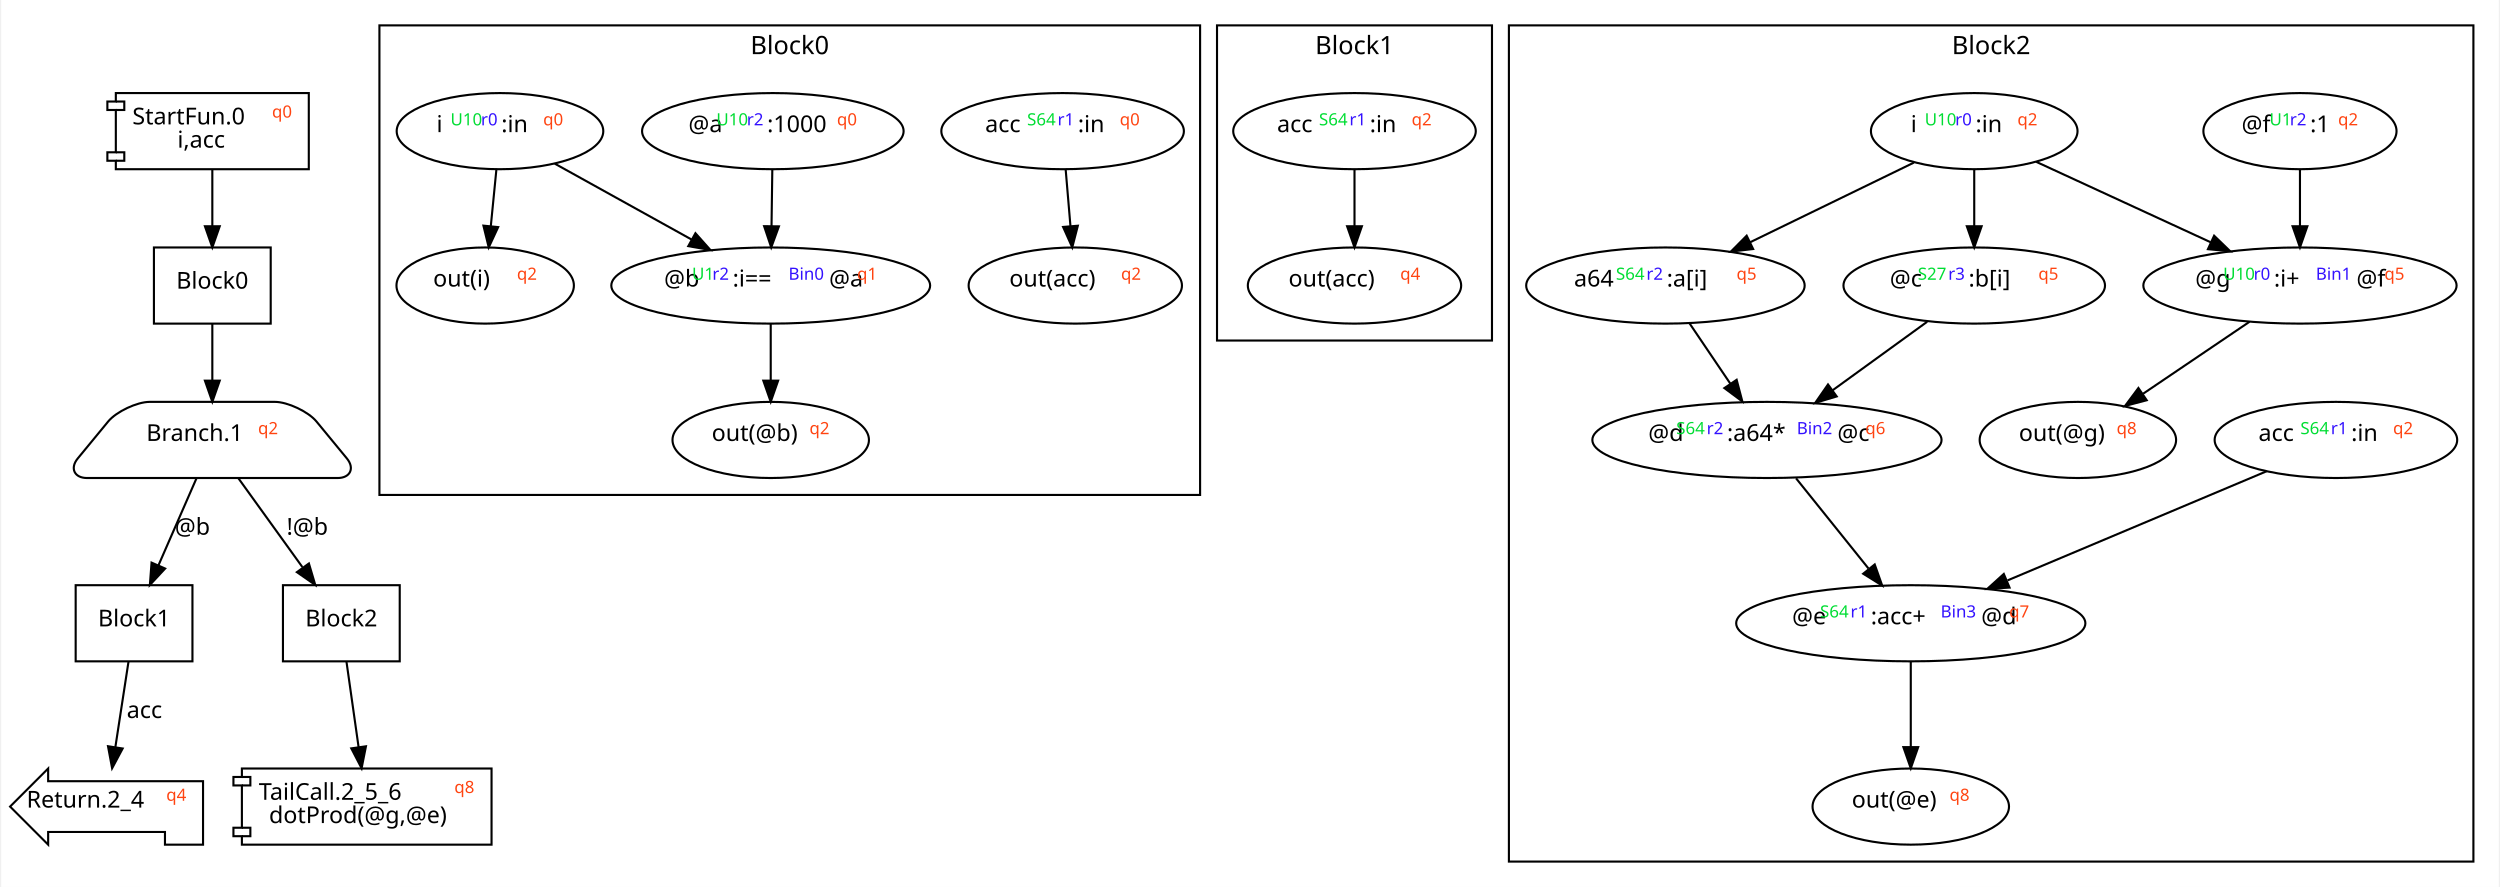
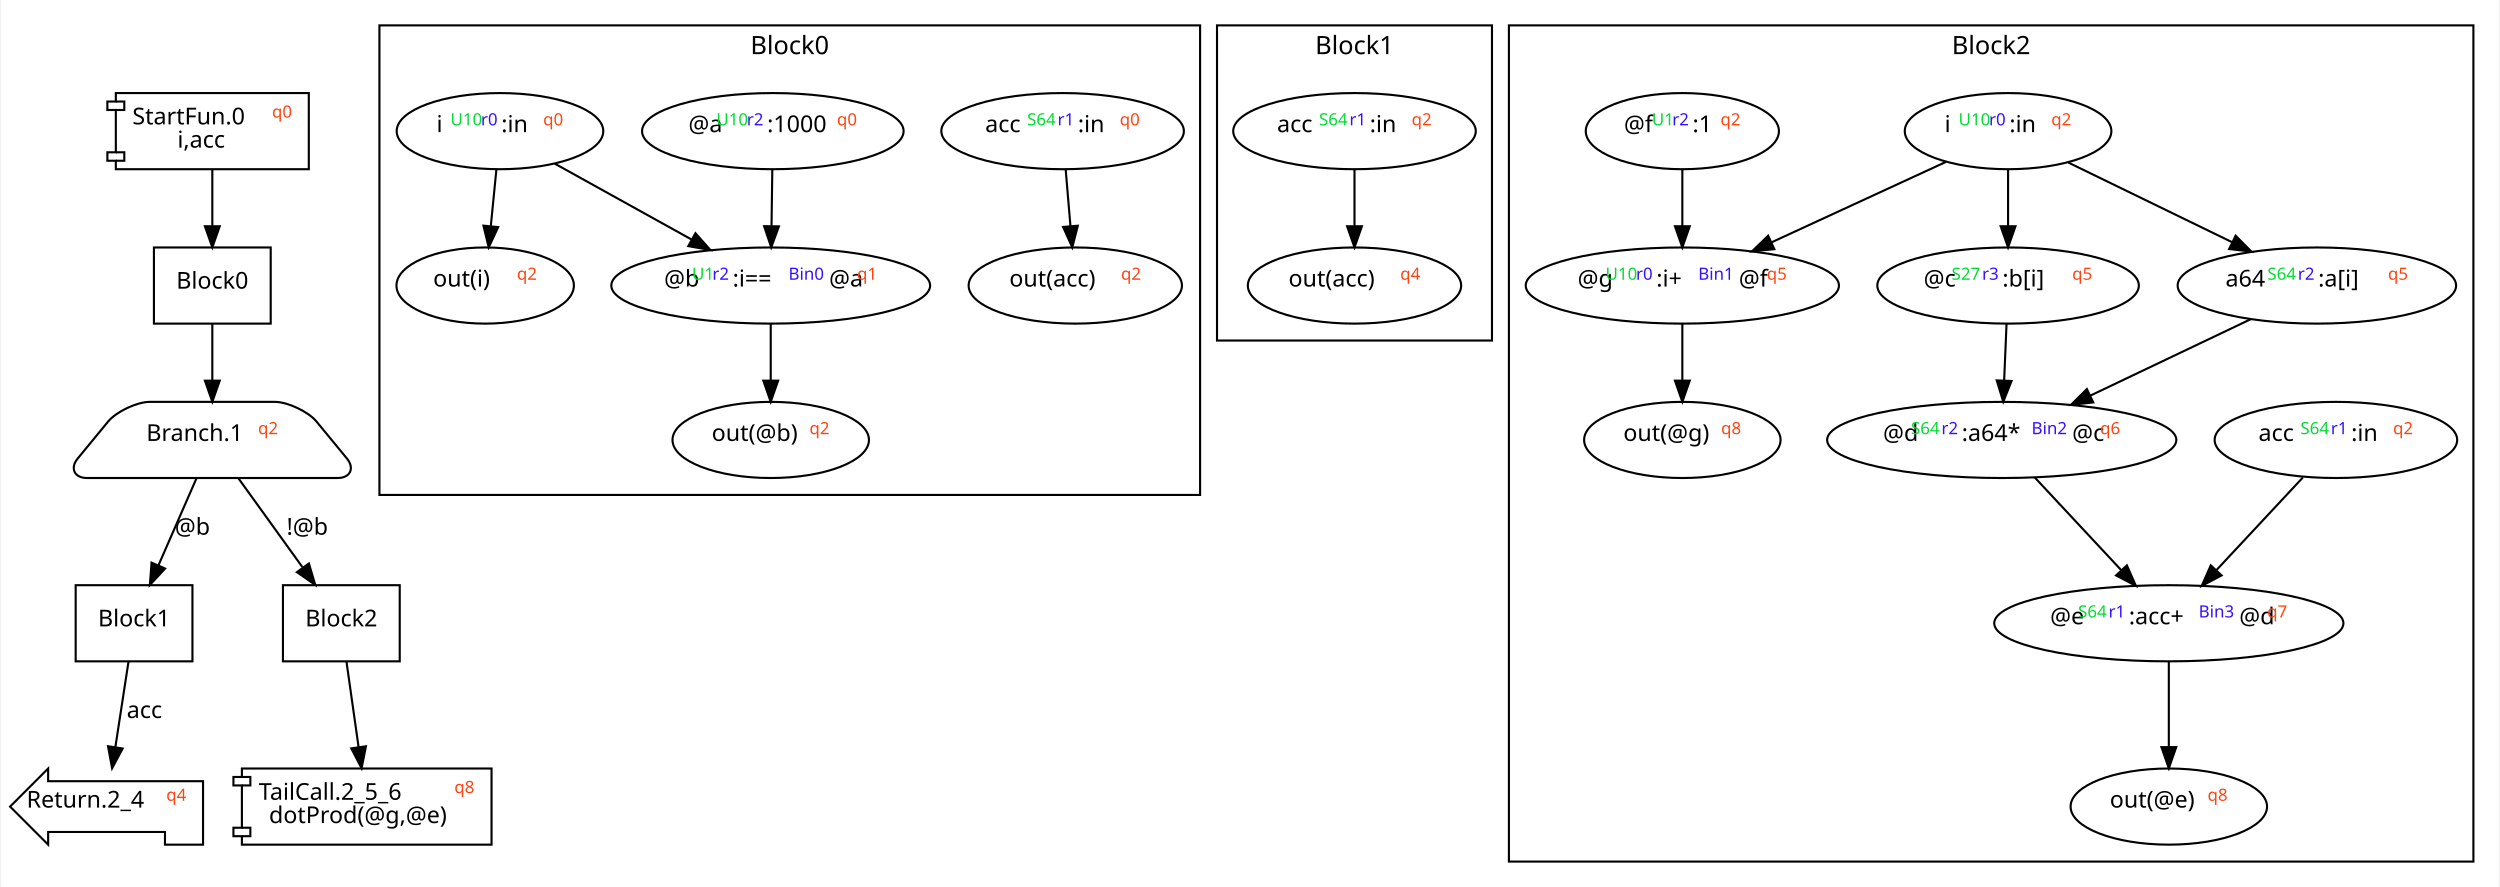
<svg xmlns="http://www.w3.org/2000/svg" width="1181pt" height="419pt" viewBox="0.00 0.00 1180.81 419.34">
  <g id="graph0" class="graph" transform="scale(1 1) rotate(0) translate(4 415.34)">
    <polygon fill="white" stroke="transparent" points="-4,4 -4,-415.34 1176.81,-415.34 1176.81,4 -4,4" />
    <g id="clust1" class="cluster">
      <polygon fill="none" stroke="black" points="174.81,-181.34 174.81,-403.34 562.81,-403.34 562.81,-181.34 174.81,-181.34" />
      <text text-anchor="middle" x="368.81" y="-389.74" font-family="Monaco" font-size="12.00">Block0</text>
    </g>
    <g id="clust2" class="cluster">
      <polygon fill="none" stroke="black" points="570.81,-254.34 570.81,-403.34 700.81,-403.34 700.81,-254.34 570.81,-254.34" />
      <text text-anchor="middle" x="635.81" y="-389.74" font-family="Monaco" font-size="12.00">Block1</text>
    </g>
    <g id="clust3" class="cluster">
      <polygon fill="none" stroke="black" points="708.81,-8 708.81,-403.34 1164.81,-403.34 1164.81,-8 708.81,-8" />
      <text text-anchor="middle" x="936.81" y="-389.74" font-family="Monaco" font-size="12.00">Block2</text>
    </g>
    <g id="node1" class="node">
      <polygon fill="none" stroke="black" points="141.42,-371.34 50.19,-371.34 50.19,-367.34 46.19,-367.34 46.19,-363.34 50.19,-363.34 50.19,-343.34 46.19,-343.34 46.19,-339.34 50.19,-339.34 50.19,-335.34 141.42,-335.34 141.42,-371.34" />
      <polyline fill="none" stroke="black" points="50.19,-367.34 54.19,-367.34 54.19,-363.34 50.19,-363.34 " />
      <polyline fill="none" stroke="black" points="50.19,-343.34 54.19,-343.34 54.19,-339.34 50.19,-339.34 " />
      <text text-anchor="start" x="58" y="-356.54" font-family="Monaco" font-size="11.00">StartFun.0</text>
      <text text-anchor="start" x="124.01" y="-356.54" font-family="Monaco" baseline-shift="super" font-size="8.00" fill="#ff4411">q0</text>
      <text text-anchor="start" x="79.3" y="-345.54" font-family="Monaco" font-size="11.00">i,acc</text>
    </g>
    <g id="node2" class="node">
      <polygon fill="none" stroke="black" points="123.41,-298.34 68.2,-298.34 68.2,-262.34 123.41,-262.34 123.41,-298.34" />
      <text text-anchor="middle" x="95.81" y="-278.87" font-family="Monaco" font-size="11.00">Block0</text>
    </g>
    <g id="edge1" class="edge">
      <path fill="none" stroke="black" d="M95.81,-335.15C95.81,-327.13 95.81,-317.38 95.81,-308.41" />
      <polygon fill="black" stroke="black" points="99.31,-308.37 95.81,-298.37 92.31,-308.37 99.31,-308.37" />
    </g>
    <g id="node3" class="node">
      <path fill="none" stroke="black" d="M125.41,-225.34C125.41,-225.34 66.2,-225.34 66.2,-225.34 60.2,-225.34 50.39,-220.7 46.57,-216.07 46.57,-216.07 32.19,-198.6 32.19,-198.6 28.38,-193.97 30.57,-189.34 36.57,-189.34 36.57,-189.34 155.05,-189.34 155.05,-189.34 161.05,-189.34 163.23,-193.97 159.42,-198.6 159.42,-198.6 145.04,-216.07 145.04,-216.07 141.23,-220.7 131.41,-225.34 125.41,-225.34" />
      <text text-anchor="start" x="64.6" y="-206.87" font-family="Monaco" font-size="11.00">Branch.1</text>
      <text text-anchor="start" x="117.41" y="-206.87" font-family="Monaco" baseline-shift="super" font-size="8.00" fill="#ff4411">q2</text>
    </g>
    <g id="edge2" class="edge">
      <path fill="none" stroke="black" d="M95.81,-262.15C95.81,-254.13 95.81,-244.38 95.81,-235.41" />
      <polygon fill="black" stroke="black" points="99.31,-235.37 95.81,-225.37 92.31,-235.37 99.31,-235.37" />
    </g>
    <g id="node4" class="node">
      <polygon fill="none" stroke="black" points="86.41,-138.67 31.2,-138.67 31.2,-102.67 86.41,-102.67 86.41,-138.67" />
      <text text-anchor="middle" x="58.81" y="-119.2" font-family="Monaco" font-size="11.00">Block1</text>
    </g>
    <g id="edge3" class="edge">
      <path fill="none" stroke="black" d="M88.32,-189.2C83.15,-177.38 76.19,-161.44 70.32,-148.01" />
      <polygon fill="black" stroke="black" points="73.49,-146.54 66.28,-138.78 67.08,-149.34 73.49,-146.54" />
      <text text-anchor="middle" x="86.41" y="-162.54" font-family="Monaco" font-size="11.00">@b</text>
    </g>
    <g id="node5" class="node">
      <polygon fill="none" stroke="black" points="184.41,-138.67 129.2,-138.67 129.2,-102.67 184.41,-102.67 184.41,-138.67" />
      <text text-anchor="middle" x="156.81" y="-119.2" font-family="Monaco" font-size="11.00">Block2</text>
    </g>
    <g id="edge4" class="edge">
      <path fill="none" stroke="black" d="M108.15,-189.2C116.83,-177.15 128.6,-160.82 138.39,-147.23" />
      <polygon fill="black" stroke="black" points="141.47,-148.94 144.48,-138.78 135.79,-144.84 141.47,-148.94" />
      <text text-anchor="middle" x="140.71" y="-162.54" font-family="Monaco" font-size="11.00">!@b</text>
    </g>
    <g id="node6" class="node">
      <polygon fill="none" stroke="black" points="91.42,-46 18.19,-46 18.19,-52 0.19,-34 18.19,-16 18.19,-22 73.42,-22 73.42,-16 91.42,-16 91.42,-46" />
      <text text-anchor="start" x="8" y="-33.53" font-family="Monaco" font-size="11.00">Return.2_4</text>
      <text text-anchor="start" x="74.01" y="-33.53" font-family="Monaco" baseline-shift="super" font-size="8.00" fill="#ff4411">q4</text>
    </g>
    <g id="edge5" class="edge">
      <path fill="none" stroke="black" d="M56.18,-102.53C54.4,-90.94 52.01,-75.39 49.97,-62.13" />
      <polygon fill="black" stroke="black" points="53.41,-61.46 48.43,-52.11 46.49,-62.52 53.41,-61.46" />
      <text text-anchor="middle" x="63.71" y="-75.87" font-family="Monaco" font-size="11.00">acc</text>
    </g>
    <g id="node7" class="node">
      <polygon fill="none" stroke="black" points="227.82,-52 109.79,-52 109.79,-48 105.79,-48 105.79,-44 109.79,-44 109.79,-24 105.79,-24 105.79,-20 109.79,-20 109.79,-16 227.82,-16 227.82,-52" />
      <polyline fill="none" stroke="black" points="109.79,-48 113.79,-48 113.79,-44 109.79,-44 " />
      <polyline fill="none" stroke="black" points="109.79,-24 113.79,-24 113.79,-20 109.79,-20 " />
      <text text-anchor="start" x="117.8" y="-37.2" font-family="Monaco" font-size="11.00">TailCall.2_5_6</text>
      <text text-anchor="start" x="210.21" y="-37.2" font-family="Monaco" baseline-shift="super" font-size="8.00" fill="#ff4411">q8</text>
      <text text-anchor="start" x="122.6" y="-26.2" font-family="Monaco" font-size="11.00">dotProd(@g,@e)</text>
    </g>
    <g id="edge6" class="edge">
      <path fill="none" stroke="black" d="M159.23,-102.53C160.88,-90.94 163.08,-75.39 164.96,-62.13" />
      <polygon fill="black" stroke="black" points="168.44,-62.5 166.38,-52.11 161.51,-61.52 168.44,-62.5" />
    </g>
    <g id="node8" class="node">
      <ellipse fill="none" stroke="black" cx="503.81" cy="-280.34" rx="50.43" ry="18" />
      <text text-anchor="start" x="472.6" y="-279.87" font-family="Monaco" font-size="11.00">out(acc)</text>
      <text text-anchor="start" x="525.41" y="-279.87" font-family="Monaco" baseline-shift="super" font-size="8.00" fill="#ff4411">q2</text>
    </g>
    <g id="node9" class="node">
      <ellipse fill="none" stroke="black" cx="497.81" cy="-353.34" rx="57.34" ry="18" />
      <text text-anchor="start" x="461.2" y="-352.87" font-family="Monaco" font-size="11.00">acc</text>
      <text text-anchor="start" x="481" y="-352.87" font-family="Monaco" baseline-shift="super" font-size="8.00" fill="#00dd33">S64</text>
      <text text-anchor="start" x="495.41" y="-352.87" font-family="Monaco" baseline-shift="super" font-size="8.00" fill="#3311ff">r1</text>
      <text text-anchor="start" x="505.01" y="-352.87" font-family="Monaco" font-size="11.00">:in</text>
      <text text-anchor="start" x="524.81" y="-352.87" font-family="Monaco" baseline-shift="super" font-size="8.00" fill="#ff4411">q0</text>
    </g>
-     <g id="edge9" class="edge">
+     <g id="edge7" class="edge">
      <path fill="none" stroke="black" d="M499.26,-335.15C499.94,-327.13 500.76,-317.38 501.52,-308.41" />
      <polygon fill="black" stroke="black" points="505.01,-308.62 502.37,-298.37 498.04,-308.04 505.01,-308.62" />
    </g>
    <g id="node10" class="node">
      <ellipse fill="none" stroke="black" cx="231.81" cy="-353.34" rx="48.84" ry="18" />
      <text text-anchor="start" x="201.8" y="-352.87" font-family="Monaco" font-size="11.00">i</text>
      <text text-anchor="start" x="208.4" y="-352.87" font-family="Monaco" baseline-shift="super" font-size="8.00" fill="#00dd33">U10</text>
      <text text-anchor="start" x="222.8" y="-352.87" font-family="Monaco" baseline-shift="super" font-size="8.00" fill="#3311ff">r0</text>
      <text text-anchor="start" x="232.41" y="-352.87" font-family="Monaco" font-size="11.00">:in</text>
      <text text-anchor="start" x="252.21" y="-352.87" font-family="Monaco" baseline-shift="super" font-size="8.00" fill="#ff4411">q0</text>
    </g>
-     <g id="node13" class="node">
+     <g id="node12" class="node">
      <ellipse fill="none" stroke="black" cx="224.81" cy="-280.34" rx="41.94" ry="18" />
      <text text-anchor="start" x="200.2" y="-279.87" font-family="Monaco" font-size="11.00">out(i)</text>
      <text text-anchor="start" x="239.81" y="-279.87" font-family="Monaco" baseline-shift="super" font-size="8.00" fill="#ff4411">q2</text>
    </g>
-     <g id="edge11" class="edge">
+     <g id="edge8" class="edge">
      <path fill="none" stroke="black" d="M230.11,-335.15C229.32,-327.13 228.36,-317.38 227.47,-308.41" />
      <polygon fill="black" stroke="black" points="230.95,-307.97 226.49,-298.37 223.98,-308.66 230.95,-307.97" />
    </g>
    <g id="node14" class="node">
      <ellipse fill="none" stroke="black" cx="359.81" cy="-280.34" rx="75.37" ry="18" />
      <text text-anchor="start" x="309.4" y="-279.87" font-family="Monaco" font-size="11.00">@b</text>
      <text text-anchor="start" x="322.6" y="-279.87" font-family="Monaco" baseline-shift="super" font-size="8.00" fill="#00dd33">U1</text>
      <text text-anchor="start" x="332.2" y="-279.87" font-family="Monaco" baseline-shift="super" font-size="8.00" fill="#3311ff">r2</text>
      <text text-anchor="start" x="341.8" y="-279.87" font-family="Monaco" font-size="11.00">:i==</text>
      <text text-anchor="start" x="368.21" y="-279.87" font-family="Monaco" baseline-shift="super" font-size="8.00" fill="#3311ff">Bin0</text>
      <text text-anchor="start" x="387.41" y="-279.87" font-family="Monaco" font-size="11.00">@a</text>
      <text text-anchor="start" x="400.61" y="-279.87" font-family="Monaco" baseline-shift="super" font-size="8.00" fill="#ff4411">q1</text>
    </g>
-     <g id="edge7" class="edge">
+     <g id="edge9" class="edge">
      <path fill="none" stroke="black" d="M257.71,-337.97C276.29,-327.66 301.61,-313.62 322.38,-302.1" />
      <polygon fill="black" stroke="black" points="324.22,-305.08 331.27,-297.17 320.83,-298.96 324.22,-305.08" />
    </g>
    <g id="node11" class="node">
-       <ellipse fill="none" stroke="black" cx="359.81" cy="-207.34" rx="46.44" ry="18" />
-       <text text-anchor="start" x="331.9" y="-206.87" font-family="Monaco" font-size="11.00">out(@b)</text>
-       <text text-anchor="start" x="378.11" y="-206.87" font-family="Monaco" baseline-shift="super" font-size="8.00" fill="#ff4411">q2</text>
-     </g>
-     <g id="node12" class="node">
      <ellipse fill="none" stroke="black" cx="360.81" cy="-353.34" rx="61.83" ry="18" />
      <text text-anchor="start" x="320.9" y="-352.87" font-family="Monaco" font-size="11.00">@a</text>
      <text text-anchor="start" x="334.1" y="-352.87" font-family="Monaco" baseline-shift="super" font-size="8.00" fill="#00dd33">U10</text>
      <text text-anchor="start" x="348.5" y="-352.87" font-family="Monaco" baseline-shift="super" font-size="8.00" fill="#3311ff">r2</text>
      <text text-anchor="start" x="358.11" y="-352.87" font-family="Monaco" font-size="11.00">:1000</text>
      <text text-anchor="start" x="391.11" y="-352.87" font-family="Monaco" baseline-shift="super" font-size="8.00" fill="#ff4411">q0</text>
    </g>
-     <g id="edge8" class="edge">
+     <g id="edge10" class="edge">
      <path fill="none" stroke="black" d="M360.56,-335.15C360.45,-327.13 360.31,-317.38 360.19,-308.41" />
      <polygon fill="black" stroke="black" points="363.69,-308.32 360.05,-298.37 356.69,-308.41 363.69,-308.32" />
    </g>
-     <g id="edge10" class="edge">
+     <g id="node13" class="node">
+       <ellipse fill="none" stroke="black" cx="359.81" cy="-207.34" rx="46.44" ry="18" />
+       <text text-anchor="start" x="331.9" y="-206.87" font-family="Monaco" font-size="11.00">out(@b)</text>
+       <text text-anchor="start" x="378.11" y="-206.87" font-family="Monaco" baseline-shift="super" font-size="8.00" fill="#ff4411">q2</text>
+     </g>
+     <g id="edge11" class="edge">
      <path fill="none" stroke="black" d="M359.81,-262.15C359.81,-254.13 359.81,-244.38 359.81,-235.41" />
      <polygon fill="black" stroke="black" points="363.31,-235.37 359.81,-225.37 356.31,-235.37 363.31,-235.37" />
    </g>
    <g id="node15" class="node">
      <ellipse fill="none" stroke="black" cx="635.81" cy="-353.34" rx="57.34" ry="18" />
      <text text-anchor="start" x="599.2" y="-352.87" font-family="Monaco" font-size="11.00">acc</text>
      <text text-anchor="start" x="619" y="-352.87" font-family="Monaco" baseline-shift="super" font-size="8.00" fill="#00dd33">S64</text>
      <text text-anchor="start" x="633.41" y="-352.87" font-family="Monaco" baseline-shift="super" font-size="8.00" fill="#3311ff">r1</text>
      <text text-anchor="start" x="643.01" y="-352.87" font-family="Monaco" font-size="11.00">:in</text>
      <text text-anchor="start" x="662.81" y="-352.87" font-family="Monaco" baseline-shift="super" font-size="8.00" fill="#ff4411">q2</text>
    </g>
    <g id="node16" class="node">
      <ellipse fill="none" stroke="black" cx="635.81" cy="-280.34" rx="50.43" ry="18" />
      <text text-anchor="start" x="604.6" y="-279.87" font-family="Monaco" font-size="11.00">out(acc)</text>
      <text text-anchor="start" x="657.41" y="-279.87" font-family="Monaco" baseline-shift="super" font-size="8.00" fill="#ff4411">q4</text>
    </g>
    <g id="edge12" class="edge">
      <path fill="none" stroke="black" d="M635.81,-335.15C635.81,-327.13 635.81,-317.38 635.81,-308.41" />
      <polygon fill="black" stroke="black" points="639.31,-308.37 635.81,-298.37 632.31,-308.37 639.31,-308.37" />
    </g>
    <g id="node17" class="node">
-       <ellipse fill="none" stroke="black" cx="898.81" cy="-34" rx="46.44" ry="18" />
-       <text text-anchor="start" x="870.9" y="-33.53" font-family="Monaco" font-size="11.00">out(@e)</text>
-       <text text-anchor="start" x="917.11" y="-33.53" font-family="Monaco" baseline-shift="super" font-size="8.00" fill="#ff4411">q8</text>
+       <ellipse fill="none" stroke="black" cx="1090.81" cy="-280.34" rx="65.83" ry="18" />
+       <text text-anchor="start" x="1047.6" y="-279.87" font-family="Monaco" font-size="11.00">a64</text>
+       <text text-anchor="start" x="1067.4" y="-279.87" font-family="Monaco" baseline-shift="super" font-size="8.00" fill="#00dd33">S64</text>
+       <text text-anchor="start" x="1081.8" y="-279.87" font-family="Monaco" baseline-shift="super" font-size="8.00" fill="#3311ff">r2</text>
+       <text text-anchor="start" x="1091.41" y="-279.87" font-family="Monaco" font-size="11.00">:a[i]</text>
+       <text text-anchor="start" x="1124.41" y="-279.87" font-family="Monaco" baseline-shift="super" font-size="8.00" fill="#ff4411">q5</text>
+     </g>
+     <g id="node21" class="node">
+       <ellipse fill="none" stroke="black" cx="941.81" cy="-207.34" rx="82.55" ry="18" />
+       <text text-anchor="start" x="885.7" y="-206.87" font-family="Monaco" font-size="11.00">@d</text>
+       <text text-anchor="start" x="898.9" y="-206.87" font-family="Monaco" baseline-shift="super" font-size="8.00" fill="#00dd33">S64</text>
+       <text text-anchor="start" x="913.3" y="-206.87" font-family="Monaco" baseline-shift="super" font-size="8.00" fill="#3311ff">r2</text>
+       <text text-anchor="start" x="922.9" y="-206.87" font-family="Monaco" font-size="11.00">:a64*</text>
+       <text text-anchor="start" x="955.91" y="-206.87" font-family="Monaco" baseline-shift="super" font-size="8.00" fill="#3311ff">Bin2</text>
+       <text text-anchor="start" x="975.11" y="-206.87" font-family="Monaco" font-size="11.00">@c</text>
+       <text text-anchor="start" x="988.31" y="-206.87" font-family="Monaco" baseline-shift="super" font-size="8.00" fill="#ff4411">q6</text>
+     </g>
+     <g id="edge13" class="edge">
+       <path fill="none" stroke="black" d="M1059.57,-264.45C1037.57,-253.97 1007.87,-239.82 983.8,-228.35" />
+       <polygon fill="black" stroke="black" points="985.08,-225.08 974.55,-223.94 982.07,-231.4 985.08,-225.08" />
    </g>
    <g id="node18" class="node">
+       <ellipse fill="none" stroke="black" cx="1020.81" cy="-34" rx="46.44" ry="18" />
+       <text text-anchor="start" x="992.9" y="-33.53" font-family="Monaco" font-size="11.00">out(@e)</text>
+       <text text-anchor="start" x="1039.11" y="-33.53" font-family="Monaco" baseline-shift="super" font-size="8.00" fill="#ff4411">q8</text>
+     </g>
+     <g id="node19" class="node">
      <ellipse fill="none" stroke="black" cx="1099.81" cy="-207.34" rx="57.34" ry="18" />
      <text text-anchor="start" x="1063.2" y="-206.87" font-family="Monaco" font-size="11.00">acc</text>
      <text text-anchor="start" x="1083" y="-206.87" font-family="Monaco" baseline-shift="super" font-size="8.00" fill="#00dd33">S64</text>
      <text text-anchor="start" x="1097.41" y="-206.87" font-family="Monaco" baseline-shift="super" font-size="8.00" fill="#3311ff">r1</text>
      <text text-anchor="start" x="1107.01" y="-206.87" font-family="Monaco" font-size="11.00">:in</text>
      <text text-anchor="start" x="1126.81" y="-206.87" font-family="Monaco" baseline-shift="super" font-size="8.00" fill="#ff4411">q2</text>
    </g>
    <g id="node22" class="node">
-       <ellipse fill="none" stroke="black" cx="898.81" cy="-120.67" rx="82.55" ry="18" />
-       <text text-anchor="start" x="842.7" y="-120.2" font-family="Monaco" font-size="11.00">@e</text>
-       <text text-anchor="start" x="855.9" y="-120.2" font-family="Monaco" baseline-shift="super" font-size="8.00" fill="#00dd33">S64</text>
-       <text text-anchor="start" x="870.3" y="-120.2" font-family="Monaco" baseline-shift="super" font-size="8.00" fill="#3311ff">r1</text>
-       <text text-anchor="start" x="879.9" y="-120.2" font-family="Monaco" font-size="11.00">:acc+</text>
-       <text text-anchor="start" x="912.91" y="-120.2" font-family="Monaco" baseline-shift="super" font-size="8.00" fill="#3311ff">Bin3</text>
-       <text text-anchor="start" x="932.11" y="-120.2" font-family="Monaco" font-size="11.00">@d</text>
-       <text text-anchor="start" x="945.31" y="-120.2" font-family="Monaco" baseline-shift="super" font-size="8.00" fill="#ff4411">q7</text>
+       <ellipse fill="none" stroke="black" cx="1020.81" cy="-120.67" rx="82.55" ry="18" />
+       <text text-anchor="start" x="964.7" y="-120.2" font-family="Monaco" font-size="11.00">@e</text>
+       <text text-anchor="start" x="977.9" y="-120.2" font-family="Monaco" baseline-shift="super" font-size="8.00" fill="#00dd33">S64</text>
+       <text text-anchor="start" x="992.3" y="-120.2" font-family="Monaco" baseline-shift="super" font-size="8.00" fill="#3311ff">r1</text>
+       <text text-anchor="start" x="1001.9" y="-120.2" font-family="Monaco" font-size="11.00">:acc+</text>
+       <text text-anchor="start" x="1034.91" y="-120.2" font-family="Monaco" baseline-shift="super" font-size="8.00" fill="#3311ff">Bin3</text>
+       <text text-anchor="start" x="1054.11" y="-120.2" font-family="Monaco" font-size="11.00">@d</text>
+       <text text-anchor="start" x="1067.31" y="-120.2" font-family="Monaco" baseline-shift="super" font-size="8.00" fill="#ff4411">q7</text>
+     </g>
+     <g id="edge14" class="edge">
+       <path fill="none" stroke="black" d="M1084.2,-189.61C1072.51,-177.08 1056.36,-159.77 1043.28,-145.76" />
+       <polygon fill="black" stroke="black" points="1045.76,-143.29 1036.38,-138.36 1040.64,-148.06 1045.76,-143.29" />
+     </g>
+     <g id="node20" class="node">
+       <ellipse fill="none" stroke="black" cx="790.81" cy="-207.34" rx="46.44" ry="18" />
+       <text text-anchor="start" x="762.9" y="-206.87" font-family="Monaco" font-size="11.00">out(@g)</text>
+       <text text-anchor="start" x="809.11" y="-206.87" font-family="Monaco" baseline-shift="super" font-size="8.00" fill="#ff4411">q8</text>
+     </g>
+     <g id="edge15" class="edge">
+       <path fill="none" stroke="black" d="M957.41,-189.61C969.1,-177.08 985.25,-159.77 998.33,-145.76" />
+       <polygon fill="black" stroke="black" points="1000.97,-148.06 1005.23,-138.36 995.85,-143.29 1000.97,-148.06" />
+     </g>
+     <g id="edge16" class="edge">
+       <path fill="none" stroke="black" d="M1020.81,-102.53C1020.81,-90.94 1020.81,-75.39 1020.81,-62.13" />
+       <polygon fill="black" stroke="black" points="1024.31,-62.11 1020.81,-52.11 1017.31,-62.11 1024.31,-62.11" />
+     </g>
+     <g id="node23" class="node">
+       <ellipse fill="none" stroke="black" cx="944.81" cy="-353.34" rx="48.84" ry="18" />
+       <text text-anchor="start" x="914.8" y="-352.87" font-family="Monaco" font-size="11.00">i</text>
+       <text text-anchor="start" x="921.4" y="-352.87" font-family="Monaco" baseline-shift="super" font-size="8.00" fill="#00dd33">U10</text>
+       <text text-anchor="start" x="935.8" y="-352.87" font-family="Monaco" baseline-shift="super" font-size="8.00" fill="#3311ff">r0</text>
+       <text text-anchor="start" x="945.41" y="-352.87" font-family="Monaco" font-size="11.00">:in</text>
+       <text text-anchor="start" x="965.21" y="-352.87" font-family="Monaco" baseline-shift="super" font-size="8.00" fill="#ff4411">q2</text>
+     </g>
+     <g id="edge17" class="edge">
+       <path fill="none" stroke="black" d="M973.3,-338.48C995.38,-327.74 1026.23,-312.74 1050.79,-300.8" />
+       <polygon fill="black" stroke="black" points="1052.39,-303.91 1059.86,-296.39 1049.33,-297.61 1052.39,-303.91" />
+     </g>
+     <g id="node24" class="node">
+       <ellipse fill="none" stroke="black" cx="944.81" cy="-280.34" rx="61.83" ry="18" />
+       <text text-anchor="start" x="904.9" y="-279.87" font-family="Monaco" font-size="11.00">@c</text>
+       <text text-anchor="start" x="918.1" y="-279.87" font-family="Monaco" baseline-shift="super" font-size="8.00" fill="#00dd33">S27</text>
+       <text text-anchor="start" x="932.5" y="-279.87" font-family="Monaco" baseline-shift="super" font-size="8.00" fill="#3311ff">r3</text>
+       <text text-anchor="start" x="942.11" y="-279.87" font-family="Monaco" font-size="11.00">:b[i]</text>
+       <text text-anchor="start" x="975.11" y="-279.87" font-family="Monaco" baseline-shift="super" font-size="8.00" fill="#ff4411">q5</text>
+     </g>
+     <g id="edge18" class="edge">
+       <path fill="none" stroke="black" d="M944.81,-335.15C944.81,-327.13 944.81,-317.38 944.81,-308.41" />
+       <polygon fill="black" stroke="black" points="948.31,-308.37 944.81,-298.37 941.31,-308.37 948.31,-308.37" />
+     </g>
+     <g id="node26" class="node">
+       <ellipse fill="none" stroke="black" cx="790.81" cy="-280.34" rx="74.05" ry="18" />
+       <text text-anchor="start" x="741.3" y="-279.87" font-family="Monaco" font-size="11.00">@g</text>
+       <text text-anchor="start" x="754.5" y="-279.87" font-family="Monaco" baseline-shift="super" font-size="8.00" fill="#00dd33">U10</text>
+       <text text-anchor="start" x="768.9" y="-279.87" font-family="Monaco" baseline-shift="super" font-size="8.00" fill="#3311ff">r0</text>
+       <text text-anchor="start" x="778.5" y="-279.87" font-family="Monaco" font-size="11.00">:i+</text>
+       <text text-anchor="start" x="798.31" y="-279.87" font-family="Monaco" baseline-shift="super" font-size="8.00" fill="#3311ff">Bin1</text>
+       <text text-anchor="start" x="817.51" y="-279.87" font-family="Monaco" font-size="11.00">@f</text>
+       <text text-anchor="start" x="830.71" y="-279.87" font-family="Monaco" baseline-shift="super" font-size="8.00" fill="#ff4411">q5</text>
+     </g>
+     <g id="edge19" class="edge">
+       <path fill="none" stroke="black" d="M915.48,-338.82C892.16,-328.07 859.23,-312.88 833.07,-300.82" />
+       <polygon fill="black" stroke="black" points="834.31,-297.54 823.76,-296.53 831.38,-303.9 834.31,-297.54" />
+     </g>
+     <g id="edge20" class="edge">
+       <path fill="none" stroke="black" d="M944.08,-262.15C943.74,-254.13 943.33,-244.38 942.95,-235.41" />
+       <polygon fill="black" stroke="black" points="946.44,-235.21 942.53,-225.37 939.45,-235.5 946.44,-235.21" />
+     </g>
+     <g id="node25" class="node">
+       <ellipse fill="none" stroke="black" cx="790.81" cy="-353.34" rx="45.66" ry="18" />
+       <text text-anchor="start" x="763.2" y="-352.87" font-family="Monaco" font-size="11.00">@f</text>
+       <text text-anchor="start" x="776.4" y="-352.87" font-family="Monaco" baseline-shift="super" font-size="8.00" fill="#00dd33">U1</text>
+       <text text-anchor="start" x="786.01" y="-352.87" font-family="Monaco" baseline-shift="super" font-size="8.00" fill="#3311ff">r2</text>
+       <text text-anchor="start" x="795.61" y="-352.87" font-family="Monaco" font-size="11.00">:1</text>
+       <text text-anchor="start" x="808.81" y="-352.87" font-family="Monaco" baseline-shift="super" font-size="8.00" fill="#ff4411">q2</text>
    </g>
    <g id="edge21" class="edge">
-       <path fill="none" stroke="black" d="M1067.06,-192.55C1033.77,-178.52 981.92,-156.68 944.57,-140.95" />
-       <polygon fill="black" stroke="black" points="945.51,-137.54 934.93,-136.89 942.79,-143.99 945.51,-137.54" />
-     </g>
-     <g id="node19" class="node">
-       <ellipse fill="none" stroke="black" cx="1082.81" cy="-280.34" rx="74.05" ry="18" />
-       <text text-anchor="start" x="1033.3" y="-279.87" font-family="Monaco" font-size="11.00">@g</text>
-       <text text-anchor="start" x="1046.5" y="-279.87" font-family="Monaco" baseline-shift="super" font-size="8.00" fill="#00dd33">U10</text>
-       <text text-anchor="start" x="1060.9" y="-279.87" font-family="Monaco" baseline-shift="super" font-size="8.00" fill="#3311ff">r0</text>
-       <text text-anchor="start" x="1070.5" y="-279.87" font-family="Monaco" font-size="11.00">:i+</text>
-       <text text-anchor="start" x="1090.31" y="-279.87" font-family="Monaco" baseline-shift="super" font-size="8.00" fill="#3311ff">Bin1</text>
-       <text text-anchor="start" x="1109.51" y="-279.87" font-family="Monaco" font-size="11.00">@f</text>
-       <text text-anchor="start" x="1122.71" y="-279.87" font-family="Monaco" baseline-shift="super" font-size="8.00" fill="#ff4411">q5</text>
-     </g>
-     <g id="node20" class="node">
-       <ellipse fill="none" stroke="black" cx="977.81" cy="-207.34" rx="46.44" ry="18" />
-       <text text-anchor="start" x="949.9" y="-206.87" font-family="Monaco" font-size="11.00">out(@g)</text>
-       <text text-anchor="start" x="996.11" y="-206.87" font-family="Monaco" baseline-shift="super" font-size="8.00" fill="#ff4411">q8</text>
-     </g>
-     <g id="edge15" class="edge">
-       <path fill="none" stroke="black" d="M1058.98,-263.23C1044.07,-253.15 1024.72,-240.06 1008.64,-229.19" />
-       <polygon fill="black" stroke="black" points="1010.35,-226.12 1000.1,-223.41 1006.43,-231.91 1010.35,-226.12" />
-     </g>
-     <g id="node21" class="node">
-       <ellipse fill="none" stroke="black" cx="1082.81" cy="-353.34" rx="45.66" ry="18" />
-       <text text-anchor="start" x="1055.2" y="-352.87" font-family="Monaco" font-size="11.00">@f</text>
-       <text text-anchor="start" x="1068.4" y="-352.87" font-family="Monaco" baseline-shift="super" font-size="8.00" fill="#00dd33">U1</text>
-       <text text-anchor="start" x="1078.01" y="-352.87" font-family="Monaco" baseline-shift="super" font-size="8.00" fill="#3311ff">r2</text>
-       <text text-anchor="start" x="1087.61" y="-352.87" font-family="Monaco" font-size="11.00">:1</text>
-       <text text-anchor="start" x="1100.81" y="-352.87" font-family="Monaco" baseline-shift="super" font-size="8.00" fill="#ff4411">q2</text>
-     </g>
-     <g id="edge19" class="edge">
-       <path fill="none" stroke="black" d="M1082.81,-335.15C1082.81,-327.13 1082.81,-317.38 1082.81,-308.41" />
-       <polygon fill="black" stroke="black" points="1086.31,-308.37 1082.81,-298.37 1079.31,-308.37 1086.31,-308.37" />
-     </g>
-     <g id="edge18" class="edge">
-       <path fill="none" stroke="black" d="M898.81,-102.53C898.81,-90.94 898.81,-75.39 898.81,-62.13" />
-       <polygon fill="black" stroke="black" points="902.31,-62.11 898.81,-52.11 895.31,-62.11 902.31,-62.11" />
-     </g>
-     <g id="node23" class="node">
-       <ellipse fill="none" stroke="black" cx="782.81" cy="-280.34" rx="65.83" ry="18" />
-       <text text-anchor="start" x="739.6" y="-279.87" font-family="Monaco" font-size="11.00">a64</text>
-       <text text-anchor="start" x="759.4" y="-279.87" font-family="Monaco" baseline-shift="super" font-size="8.00" fill="#00dd33">S64</text>
-       <text text-anchor="start" x="773.8" y="-279.87" font-family="Monaco" baseline-shift="super" font-size="8.00" fill="#3311ff">r2</text>
-       <text text-anchor="start" x="783.41" y="-279.87" font-family="Monaco" font-size="11.00">:a[i]</text>
-       <text text-anchor="start" x="816.41" y="-279.87" font-family="Monaco" baseline-shift="super" font-size="8.00" fill="#ff4411">q5</text>
-     </g>
-     <g id="node24" class="node">
-       <ellipse fill="none" stroke="black" cx="830.81" cy="-207.34" rx="82.55" ry="18" />
-       <text text-anchor="start" x="774.7" y="-206.87" font-family="Monaco" font-size="11.00">@d</text>
-       <text text-anchor="start" x="787.9" y="-206.87" font-family="Monaco" baseline-shift="super" font-size="8.00" fill="#00dd33">S64</text>
-       <text text-anchor="start" x="802.3" y="-206.87" font-family="Monaco" baseline-shift="super" font-size="8.00" fill="#3311ff">r2</text>
-       <text text-anchor="start" x="811.9" y="-206.87" font-family="Monaco" font-size="11.00">:a64*</text>
-       <text text-anchor="start" x="844.91" y="-206.87" font-family="Monaco" baseline-shift="super" font-size="8.00" fill="#3311ff">Bin2</text>
-       <text text-anchor="start" x="864.11" y="-206.87" font-family="Monaco" font-size="11.00">@c</text>
-       <text text-anchor="start" x="877.31" y="-206.87" font-family="Monaco" baseline-shift="super" font-size="8.00" fill="#ff4411">q6</text>
-     </g>
-     <g id="edge13" class="edge">
-       <path fill="none" stroke="black" d="M794.18,-262.51C799.95,-253.97 807.09,-243.42 813.53,-233.9" />
-       <polygon fill="black" stroke="black" points="816.48,-235.78 819.18,-225.54 810.68,-231.86 816.48,-235.78" />
+       <path fill="none" stroke="black" d="M790.81,-335.15C790.81,-327.13 790.81,-317.38 790.81,-308.41" />
+       <polygon fill="black" stroke="black" points="794.31,-308.37 790.81,-298.37 787.31,-308.37 794.31,-308.37" />
    </g>
    <g id="edge22" class="edge">
-       <path fill="none" stroke="black" d="M844.57,-189.2C854.4,-176.96 867.79,-160.29 878.8,-146.58" />
-       <polygon fill="black" stroke="black" points="881.76,-148.48 885.3,-138.49 876.31,-144.09 881.76,-148.48" />
-     </g>
-     <g id="node25" class="node">
-       <ellipse fill="none" stroke="black" cx="928.81" cy="-353.34" rx="48.84" ry="18" />
-       <text text-anchor="start" x="898.8" y="-352.87" font-family="Monaco" font-size="11.00">i</text>
-       <text text-anchor="start" x="905.4" y="-352.87" font-family="Monaco" baseline-shift="super" font-size="8.00" fill="#00dd33">U10</text>
-       <text text-anchor="start" x="919.8" y="-352.87" font-family="Monaco" baseline-shift="super" font-size="8.00" fill="#3311ff">r0</text>
-       <text text-anchor="start" x="929.41" y="-352.87" font-family="Monaco" font-size="11.00">:in</text>
-       <text text-anchor="start" x="949.21" y="-352.87" font-family="Monaco" baseline-shift="super" font-size="8.00" fill="#ff4411">q2</text>
-     </g>
-     <g id="edge20" class="edge">
-       <path fill="none" stroke="black" d="M958.13,-338.82C981.45,-328.07 1014.38,-312.88 1040.55,-300.82" />
-       <polygon fill="black" stroke="black" points="1042.23,-303.9 1049.85,-296.53 1039.3,-297.54 1042.23,-303.9" />
-     </g>
-     <g id="edge16" class="edge">
-       <path fill="none" stroke="black" d="M900.31,-338.48C878.23,-327.74 847.38,-312.74 822.83,-300.8" />
-       <polygon fill="black" stroke="black" points="824.28,-297.61 813.76,-296.39 821.22,-303.91 824.28,-297.61" />
-     </g>
-     <g id="node26" class="node">
-       <ellipse fill="none" stroke="black" cx="928.81" cy="-280.34" rx="61.83" ry="18" />
-       <text text-anchor="start" x="888.9" y="-279.87" font-family="Monaco" font-size="11.00">@c</text>
-       <text text-anchor="start" x="902.1" y="-279.87" font-family="Monaco" baseline-shift="super" font-size="8.00" fill="#00dd33">S27</text>
-       <text text-anchor="start" x="916.5" y="-279.87" font-family="Monaco" baseline-shift="super" font-size="8.00" fill="#3311ff">r3</text>
-       <text text-anchor="start" x="926.11" y="-279.87" font-family="Monaco" font-size="11.00">:b[i]</text>
-       <text text-anchor="start" x="959.11" y="-279.87" font-family="Monaco" baseline-shift="super" font-size="8.00" fill="#ff4411">q5</text>
-     </g>
-     <g id="edge17" class="edge">
-       <path fill="none" stroke="black" d="M928.81,-335.15C928.81,-327.13 928.81,-317.38 928.81,-308.41" />
-       <polygon fill="black" stroke="black" points="932.31,-308.37 928.81,-298.37 925.31,-308.37 932.31,-308.37" />
-     </g>
-     <g id="edge14" class="edge">
-       <path fill="none" stroke="black" d="M906.57,-263.23C893.35,-253.65 876.38,-241.36 861.86,-230.83" />
-       <polygon fill="black" stroke="black" points="863.79,-227.91 853.64,-224.88 859.68,-233.58 863.79,-227.91" />
+       <path fill="none" stroke="black" d="M790.81,-262.15C790.81,-254.13 790.81,-244.38 790.81,-235.41" />
+       <polygon fill="black" stroke="black" points="794.31,-235.37 790.81,-225.37 787.31,-235.37 794.31,-235.37" />
    </g>
  </g>
</svg>
